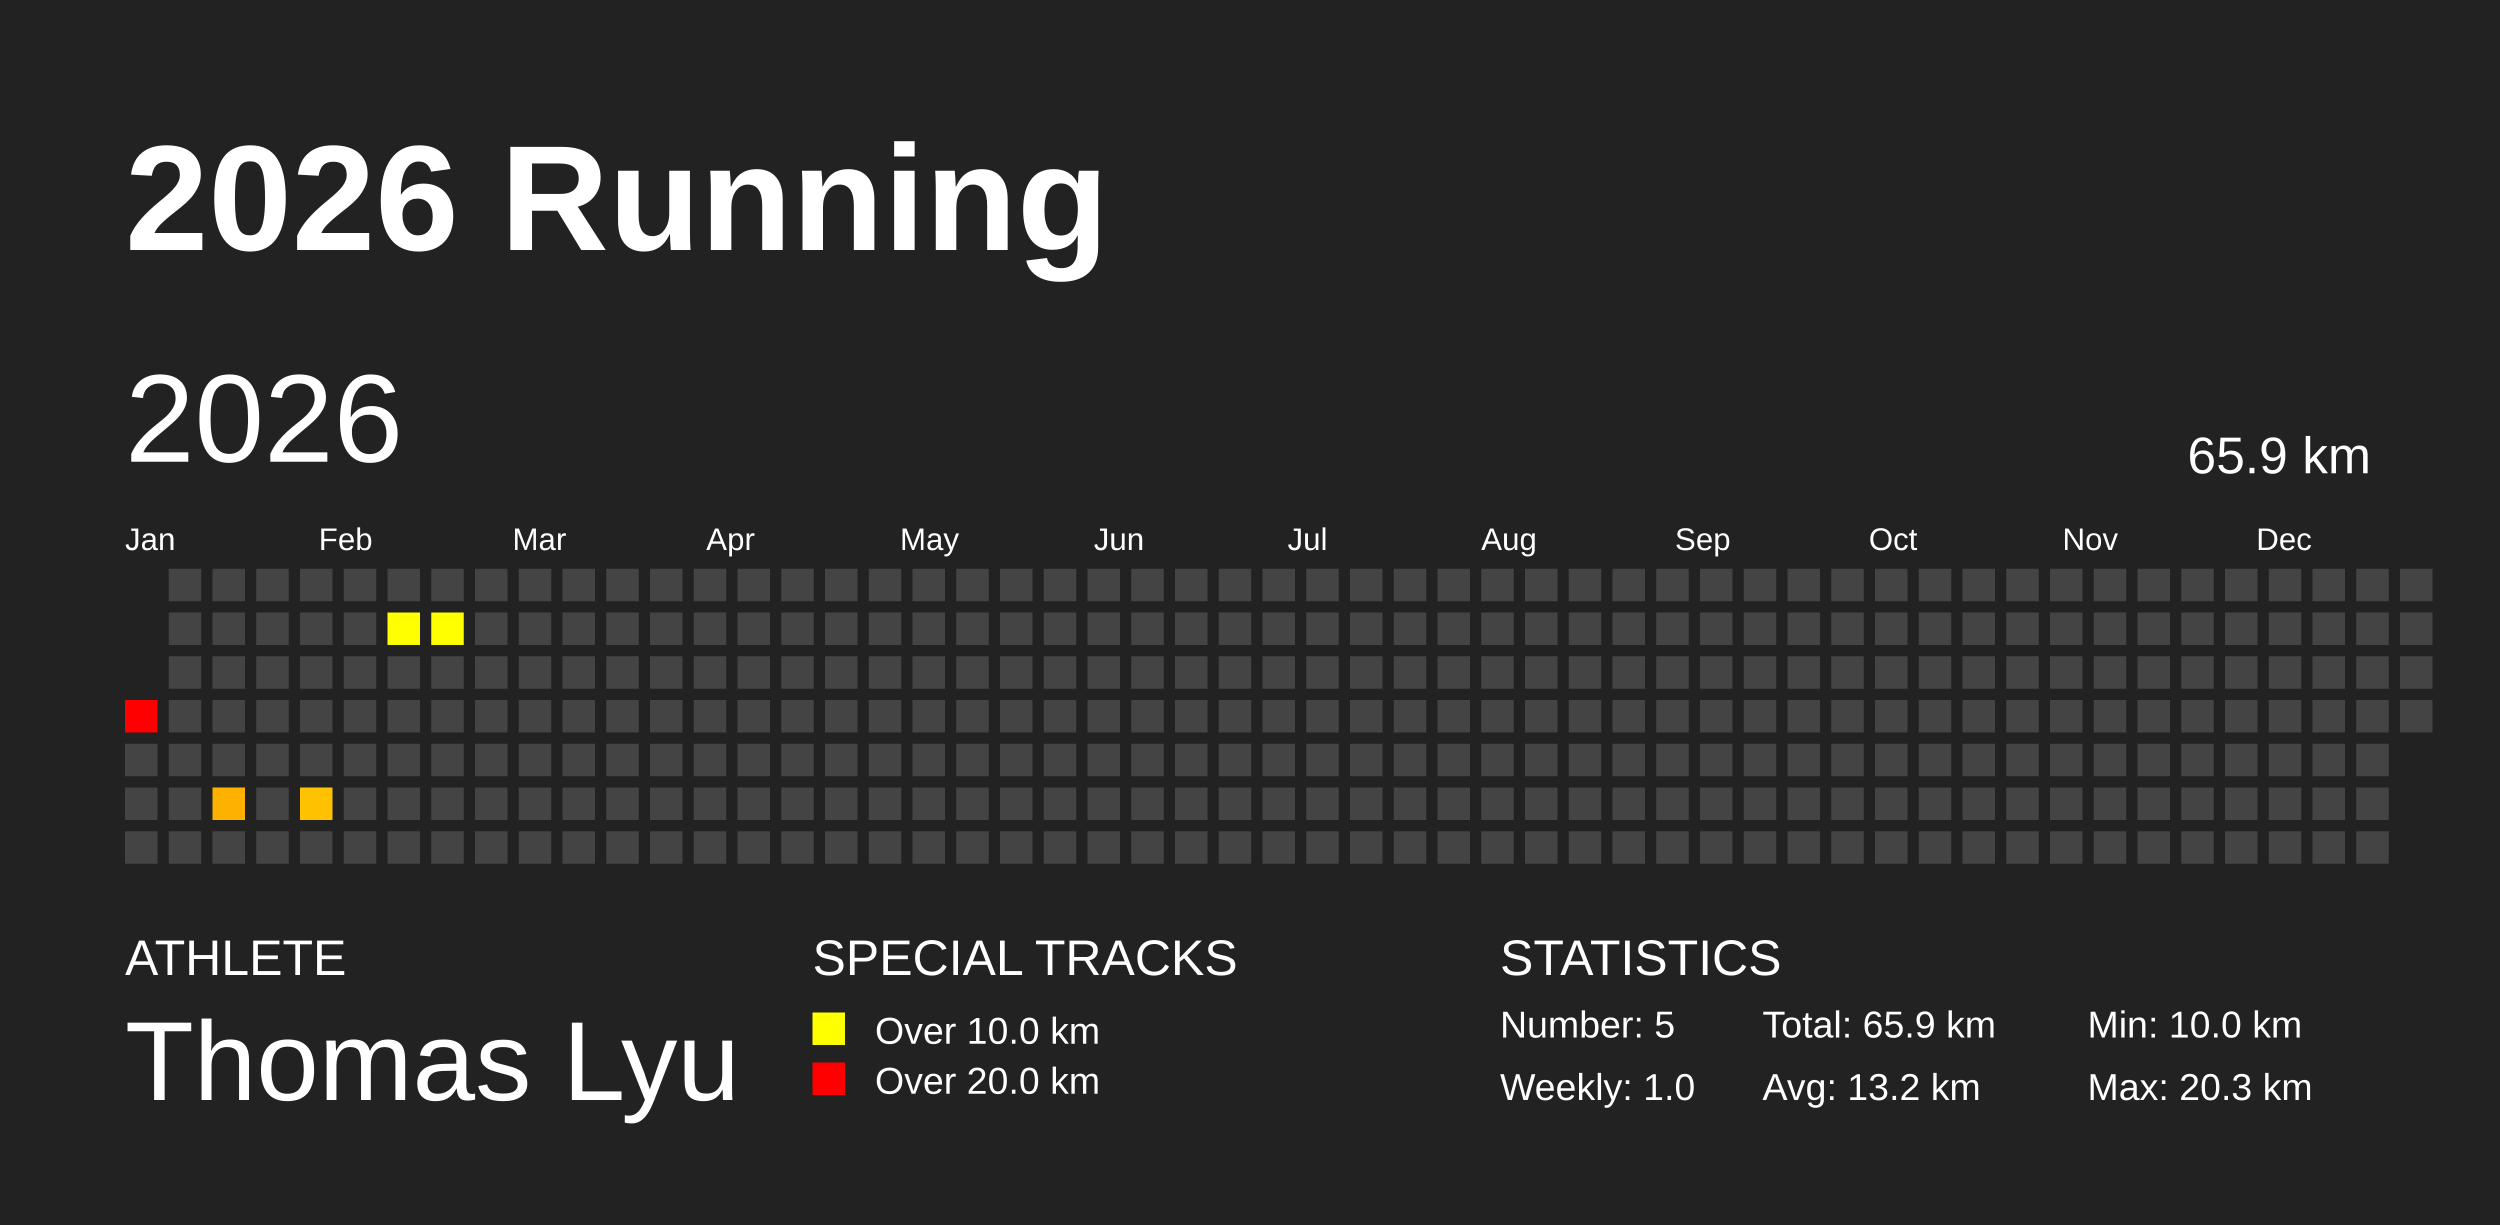
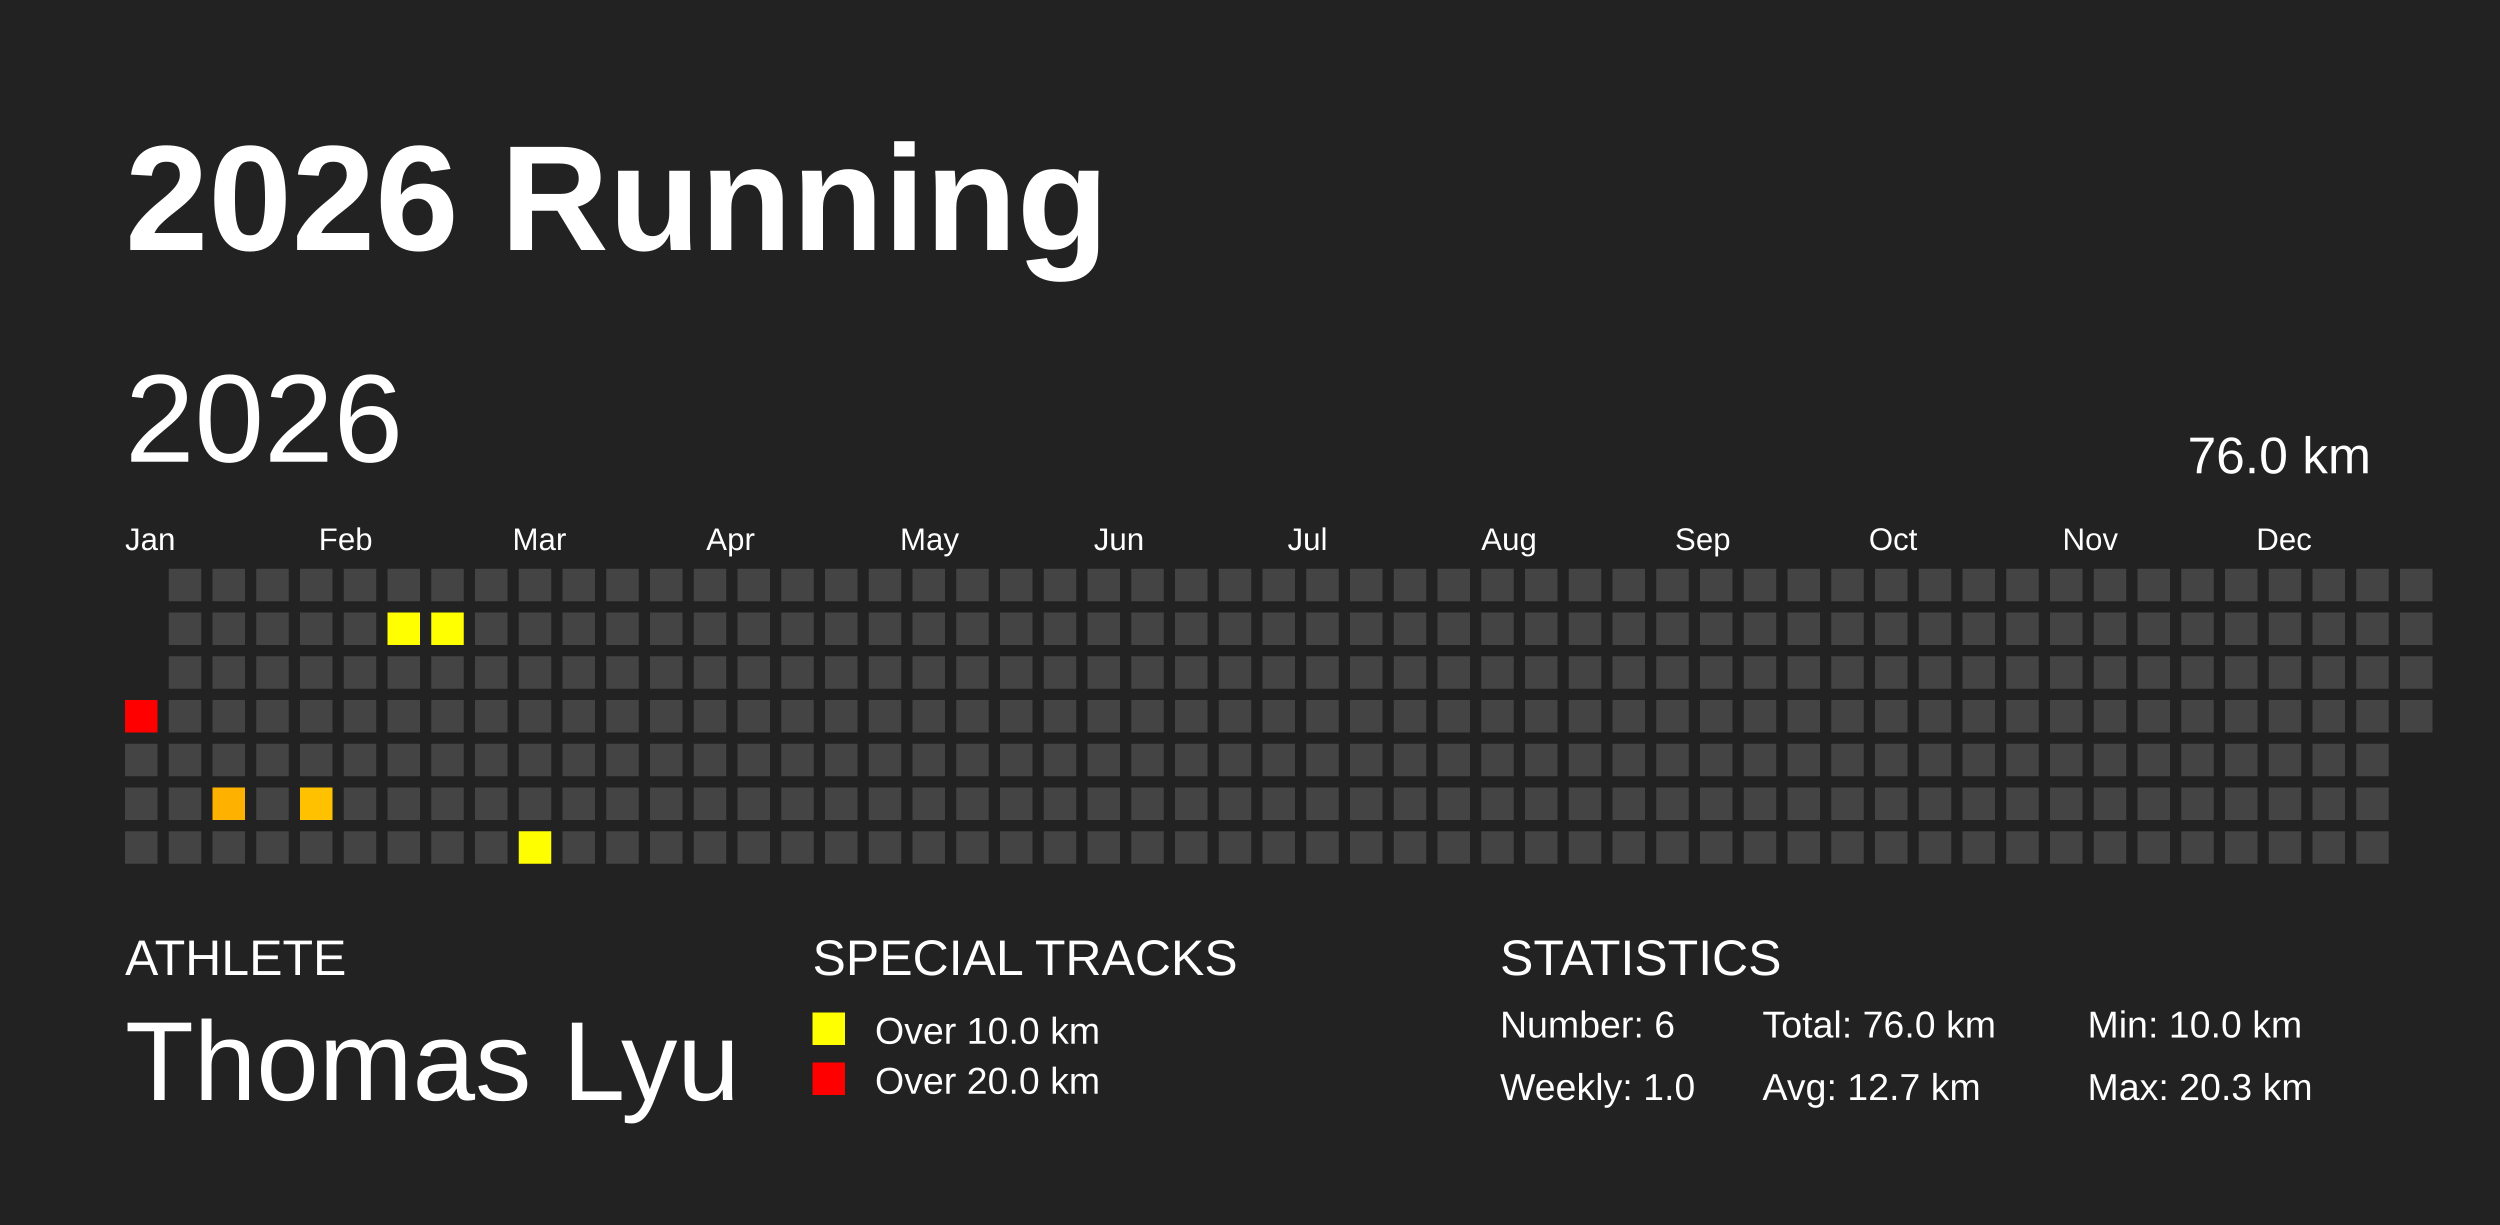
<svg xmlns="http://www.w3.org/2000/svg" baseProfile="full" height="98mm" version="1.1" viewBox="0,0,200,98" width="200mm">
  <defs />
  <rect fill="#222222" height="98" width="200" x="0" y="0" />
  <text fill="#FFFFFF" style="font-size:12px; font-family:Arial; font-weight:bold;" x="10" y="20">2026 Running</text>
  <text fill="#FFFFFF" style="font-size:4px; font-family:Arial" x="10" y="78">ATHLETE</text>
  <text fill="#FFFFFF" style="font-size:9px; font-family:Arial" x="10" y="88">Thomas Lyu</text>
  <text fill="#FFFFFF" style="font-size:4px; font-family:Arial" x="65" y="78">SPECIAL TRACKS</text>
  <rect fill="yellow" height="2.6" width="2.6" x="65" y="81" />
  <text fill="#FFFFFF" style="font-size:3px; font-family:Arial" x="70" y="83.5">Over 10.0 km</text>
  <rect fill="red" height="2.6" width="2.6" x="65" y="85" />
  <text fill="#FFFFFF" style="font-size:3px; font-family:Arial" x="70" y="87.5">Over 20.0 km</text>
  <text fill="#FFFFFF" style="font-size:4px; font-family:Arial" x="120" y="78">STATISTICS</text>
-   <text fill="#FFFFFF" style="font-size:3px; font-family:Arial" x="120" y="83">Number: 5</text>
+   <text fill="#FFFFFF" style="font-size:3px; font-family:Arial" x="120" y="83">Number: 6</text>
  <text fill="#FFFFFF" style="font-size:3px; font-family:Arial" x="120" y="88">Weekly: 1.0</text>
-   <text fill="#FFFFFF" style="font-size:3px; font-family:Arial" x="141" y="83">Total: 65.9 km</text>
-   <text fill="#FFFFFF" style="font-size:3px; font-family:Arial" x="141" y="88">Avg: 13.2 km</text>
+   <text fill="#FFFFFF" style="font-size:3px; font-family:Arial" x="141" y="83">Total: 76.0 km</text>
+   <text fill="#FFFFFF" style="font-size:3px; font-family:Arial" x="141" y="88">Avg: 12.7 km</text>
  <text fill="#FFFFFF" style="font-size:3px; font-family:Arial" x="167" y="83">Min: 10.0 km</text>
  <text fill="#FFFFFF" style="font-size:3px; font-family:Arial" x="167" y="88">Max: 20.3 km</text>
  <text dominant-baseline="hanging" fill="#FFFFFF" style="font-size:10.0px; font-family:Arial;" x="10" y="30">2026</text>
-   <text dominant-baseline="hanging" fill="#FFFFFF" style="font-size:4.125px; font-family:Arial;" x="175" y="35">65.9 km</text>
+   <text dominant-baseline="hanging" fill="#FFFFFF" style="font-size:4.125px; font-family:Arial;" x="175" y="35">76.0 km</text>
  <text fill="#FFFFFF" style="font-size:2.5px; font-family:Arial" x="10.0" y="44">Jan</text>
  <text fill="#FFFFFF" style="font-size:2.5px; font-family:Arial" x="25.5" y="44">Feb</text>
  <text fill="#FFFFFF" style="font-size:2.5px; font-family:Arial" x="41.0" y="44">Mar</text>
  <text fill="#FFFFFF" style="font-size:2.5px; font-family:Arial" x="56.5" y="44">Apr</text>
  <text fill="#FFFFFF" style="font-size:2.5px; font-family:Arial" x="72.0" y="44">May</text>
  <text fill="#FFFFFF" style="font-size:2.5px; font-family:Arial" x="87.5" y="44">Jun</text>
  <text fill="#FFFFFF" style="font-size:2.5px; font-family:Arial" x="103.0" y="44">Jul</text>
  <text fill="#FFFFFF" style="font-size:2.5px; font-family:Arial" x="118.5" y="44">Aug</text>
  <text fill="#FFFFFF" style="font-size:2.5px; font-family:Arial" x="134.0" y="44">Sep</text>
  <text fill="#FFFFFF" style="font-size:2.5px; font-family:Arial" x="149.5" y="44">Oct</text>
  <text fill="#FFFFFF" style="font-size:2.5px; font-family:Arial" x="165.0" y="44">Nov</text>
  <text fill="#FFFFFF" style="font-size:2.5px; font-family:Arial" x="180.5" y="44">Dec</text>
  <rect fill="red" height="2.6" width="2.6" x="10.0" y="56.0" />
  <rect fill="#444444" height="2.6" width="2.6" x="10.0" y="59.5" />
  <rect fill="#444444" height="2.6" width="2.6" x="10.0" y="63.0" />
  <rect fill="#444444" height="2.6" width="2.6" x="10.0" y="66.5" />
  <rect fill="#444444" height="2.6" width="2.6" x="13.5" y="45.5" />
  <rect fill="#444444" height="2.6" width="2.6" x="13.5" y="49.0" />
  <rect fill="#444444" height="2.6" width="2.6" x="13.5" y="52.5" />
  <rect fill="#444444" height="2.6" width="2.6" x="13.5" y="56.0" />
  <rect fill="#444444" height="2.6" width="2.6" x="13.5" y="59.5" />
  <rect fill="#444444" height="2.6" width="2.6" x="13.5" y="63.0" />
  <rect fill="#444444" height="2.6" width="2.6" x="13.5" y="66.5" />
  <rect fill="#444444" height="2.6" width="2.6" x="17.0" y="45.5" />
  <rect fill="#444444" height="2.6" width="2.6" x="17.0" y="49.0" />
  <rect fill="#444444" height="2.6" width="2.6" x="17.0" y="52.5" />
  <rect fill="#444444" height="2.6" width="2.6" x="17.0" y="56.0" />
  <rect fill="#444444" height="2.6" width="2.6" x="17.0" y="59.5" />
  <rect fill="#ffb100" height="2.6" width="2.6" x="17.0" y="63.0" />
  <rect fill="#444444" height="2.6" width="2.6" x="17.0" y="66.5" />
  <rect fill="#444444" height="2.6" width="2.6" x="20.5" y="45.5" />
  <rect fill="#444444" height="2.6" width="2.6" x="20.5" y="49.0" />
  <rect fill="#444444" height="2.6" width="2.6" x="20.5" y="52.5" />
  <rect fill="#444444" height="2.6" width="2.6" x="20.5" y="56.0" />
  <rect fill="#444444" height="2.6" width="2.6" x="20.5" y="59.5" />
  <rect fill="#444444" height="2.6" width="2.6" x="20.5" y="63.0" />
  <rect fill="#444444" height="2.6" width="2.6" x="20.5" y="66.5" />
  <rect fill="#444444" height="2.6" width="2.6" x="24.0" y="45.5" />
  <rect fill="#444444" height="2.6" width="2.6" x="24.0" y="49.0" />
  <rect fill="#444444" height="2.6" width="2.6" x="24.0" y="52.5" />
  <rect fill="#444444" height="2.6" width="2.6" x="24.0" y="56.0" />
  <rect fill="#444444" height="2.6" width="2.6" x="24.0" y="59.5" />
  <rect fill="#ffc100" height="2.6" width="2.6" x="24.0" y="63.0" />
  <rect fill="#444444" height="2.6" width="2.6" x="24.0" y="66.5" />
  <rect fill="#444444" height="2.6" width="2.6" x="27.5" y="45.5" />
  <rect fill="#444444" height="2.6" width="2.6" x="27.5" y="49.0" />
  <rect fill="#444444" height="2.6" width="2.6" x="27.5" y="52.5" />
  <rect fill="#444444" height="2.6" width="2.6" x="27.5" y="56.0" />
  <rect fill="#444444" height="2.6" width="2.6" x="27.5" y="59.5" />
  <rect fill="#444444" height="2.6" width="2.6" x="27.5" y="63.0" />
  <rect fill="#444444" height="2.6" width="2.6" x="27.5" y="66.5" />
  <rect fill="#444444" height="2.6" width="2.6" x="31.0" y="45.5" />
  <rect fill="#ffff00" height="2.6" width="2.6" x="31.0" y="49.0" />
  <rect fill="#444444" height="2.6" width="2.6" x="31.0" y="52.5" />
  <rect fill="#444444" height="2.6" width="2.6" x="31.0" y="56.0" />
  <rect fill="#444444" height="2.6" width="2.6" x="31.0" y="59.5" />
  <rect fill="#444444" height="2.6" width="2.6" x="31.0" y="63.0" />
  <rect fill="#444444" height="2.6" width="2.6" x="31.0" y="66.5" />
  <rect fill="#444444" height="2.6" width="2.6" x="34.5" y="45.5" />
  <rect fill="#ffff00" height="2.6" width="2.6" x="34.5" y="49.0" />
  <rect fill="#444444" height="2.6" width="2.6" x="34.5" y="52.5" />
  <rect fill="#444444" height="2.6" width="2.6" x="34.5" y="56.0" />
  <rect fill="#444444" height="2.6" width="2.6" x="34.5" y="59.5" />
  <rect fill="#444444" height="2.6" width="2.6" x="34.5" y="63.0" />
  <rect fill="#444444" height="2.6" width="2.6" x="34.5" y="66.5" />
  <rect fill="#444444" height="2.6" width="2.6" x="38.0" y="45.5" />
  <rect fill="#444444" height="2.6" width="2.6" x="38.0" y="49.0" />
  <rect fill="#444444" height="2.6" width="2.6" x="38.0" y="52.5" />
  <rect fill="#444444" height="2.6" width="2.6" x="38.0" y="56.0" />
  <rect fill="#444444" height="2.6" width="2.6" x="38.0" y="59.5" />
  <rect fill="#444444" height="2.6" width="2.6" x="38.0" y="63.0" />
  <rect fill="#444444" height="2.6" width="2.6" x="38.0" y="66.5" />
  <rect fill="#444444" height="2.6" width="2.6" x="41.5" y="45.5" />
  <rect fill="#444444" height="2.6" width="2.6" x="41.5" y="49.0" />
  <rect fill="#444444" height="2.6" width="2.6" x="41.5" y="52.5" />
  <rect fill="#444444" height="2.6" width="2.6" x="41.5" y="56.0" />
  <rect fill="#444444" height="2.6" width="2.6" x="41.5" y="59.5" />
  <rect fill="#444444" height="2.6" width="2.6" x="41.5" y="63.0" />
-   <rect fill="#444444" height="2.6" width="2.6" x="41.5" y="66.5" />
+   <rect fill="#fffe00" height="2.6" width="2.6" x="41.5" y="66.5" />
  <rect fill="#444444" height="2.6" width="2.6" x="45.0" y="45.5" />
  <rect fill="#444444" height="2.6" width="2.6" x="45.0" y="49.0" />
  <rect fill="#444444" height="2.6" width="2.6" x="45.0" y="52.5" />
  <rect fill="#444444" height="2.6" width="2.6" x="45.0" y="56.0" />
  <rect fill="#444444" height="2.6" width="2.6" x="45.0" y="59.5" />
  <rect fill="#444444" height="2.6" width="2.6" x="45.0" y="63.0" />
  <rect fill="#444444" height="2.6" width="2.6" x="45.0" y="66.5" />
  <rect fill="#444444" height="2.6" width="2.6" x="48.5" y="45.5" />
  <rect fill="#444444" height="2.6" width="2.6" x="48.5" y="49.0" />
  <rect fill="#444444" height="2.6" width="2.6" x="48.5" y="52.5" />
  <rect fill="#444444" height="2.6" width="2.6" x="48.5" y="56.0" />
  <rect fill="#444444" height="2.6" width="2.6" x="48.5" y="59.5" />
  <rect fill="#444444" height="2.6" width="2.6" x="48.5" y="63.0" />
  <rect fill="#444444" height="2.6" width="2.6" x="48.5" y="66.5" />
  <rect fill="#444444" height="2.6" width="2.6" x="52.0" y="45.5" />
  <rect fill="#444444" height="2.6" width="2.6" x="52.0" y="49.0" />
  <rect fill="#444444" height="2.6" width="2.6" x="52.0" y="52.5" />
  <rect fill="#444444" height="2.6" width="2.6" x="52.0" y="56.0" />
  <rect fill="#444444" height="2.6" width="2.6" x="52.0" y="59.5" />
  <rect fill="#444444" height="2.6" width="2.6" x="52.0" y="63.0" />
  <rect fill="#444444" height="2.6" width="2.6" x="52.0" y="66.5" />
  <rect fill="#444444" height="2.6" width="2.6" x="55.5" y="45.5" />
  <rect fill="#444444" height="2.6" width="2.6" x="55.5" y="49.0" />
  <rect fill="#444444" height="2.6" width="2.6" x="55.5" y="52.5" />
  <rect fill="#444444" height="2.6" width="2.6" x="55.5" y="56.0" />
  <rect fill="#444444" height="2.6" width="2.6" x="55.5" y="59.5" />
  <rect fill="#444444" height="2.6" width="2.6" x="55.5" y="63.0" />
  <rect fill="#444444" height="2.6" width="2.6" x="55.5" y="66.5" />
  <rect fill="#444444" height="2.6" width="2.6" x="59.0" y="45.5" />
  <rect fill="#444444" height="2.6" width="2.6" x="59.0" y="49.0" />
  <rect fill="#444444" height="2.6" width="2.6" x="59.0" y="52.5" />
  <rect fill="#444444" height="2.6" width="2.6" x="59.0" y="56.0" />
  <rect fill="#444444" height="2.6" width="2.6" x="59.0" y="59.5" />
  <rect fill="#444444" height="2.6" width="2.6" x="59.0" y="63.0" />
  <rect fill="#444444" height="2.6" width="2.6" x="59.0" y="66.5" />
  <rect fill="#444444" height="2.6" width="2.6" x="62.5" y="45.5" />
  <rect fill="#444444" height="2.6" width="2.6" x="62.5" y="49.0" />
  <rect fill="#444444" height="2.6" width="2.6" x="62.5" y="52.5" />
  <rect fill="#444444" height="2.6" width="2.6" x="62.5" y="56.0" />
  <rect fill="#444444" height="2.6" width="2.6" x="62.5" y="59.5" />
  <rect fill="#444444" height="2.6" width="2.6" x="62.5" y="63.0" />
  <rect fill="#444444" height="2.6" width="2.6" x="62.5" y="66.5" />
  <rect fill="#444444" height="2.6" width="2.6" x="66.0" y="45.5" />
  <rect fill="#444444" height="2.6" width="2.6" x="66.0" y="49.0" />
  <rect fill="#444444" height="2.6" width="2.6" x="66.0" y="52.5" />
  <rect fill="#444444" height="2.6" width="2.6" x="66.0" y="56.0" />
  <rect fill="#444444" height="2.6" width="2.6" x="66.0" y="59.5" />
  <rect fill="#444444" height="2.6" width="2.6" x="66.0" y="63.0" />
  <rect fill="#444444" height="2.6" width="2.6" x="66.0" y="66.5" />
  <rect fill="#444444" height="2.6" width="2.6" x="69.5" y="45.5" />
  <rect fill="#444444" height="2.6" width="2.6" x="69.5" y="49.0" />
  <rect fill="#444444" height="2.6" width="2.6" x="69.5" y="52.5" />
  <rect fill="#444444" height="2.6" width="2.6" x="69.5" y="56.0" />
  <rect fill="#444444" height="2.6" width="2.6" x="69.5" y="59.5" />
  <rect fill="#444444" height="2.6" width="2.6" x="69.5" y="63.0" />
  <rect fill="#444444" height="2.6" width="2.6" x="69.5" y="66.5" />
  <rect fill="#444444" height="2.6" width="2.6" x="73.0" y="45.5" />
  <rect fill="#444444" height="2.6" width="2.6" x="73.0" y="49.0" />
  <rect fill="#444444" height="2.6" width="2.6" x="73.0" y="52.5" />
  <rect fill="#444444" height="2.6" width="2.6" x="73.0" y="56.0" />
  <rect fill="#444444" height="2.6" width="2.6" x="73.0" y="59.5" />
  <rect fill="#444444" height="2.6" width="2.6" x="73.0" y="63.0" />
  <rect fill="#444444" height="2.6" width="2.6" x="73.0" y="66.5" />
  <rect fill="#444444" height="2.6" width="2.6" x="76.5" y="45.5" />
  <rect fill="#444444" height="2.6" width="2.6" x="76.5" y="49.0" />
  <rect fill="#444444" height="2.6" width="2.6" x="76.5" y="52.5" />
  <rect fill="#444444" height="2.6" width="2.6" x="76.5" y="56.0" />
  <rect fill="#444444" height="2.6" width="2.6" x="76.5" y="59.5" />
  <rect fill="#444444" height="2.6" width="2.6" x="76.5" y="63.0" />
  <rect fill="#444444" height="2.6" width="2.6" x="76.5" y="66.5" />
  <rect fill="#444444" height="2.6" width="2.6" x="80.0" y="45.5" />
  <rect fill="#444444" height="2.6" width="2.6" x="80.0" y="49.0" />
  <rect fill="#444444" height="2.6" width="2.6" x="80.0" y="52.5" />
  <rect fill="#444444" height="2.6" width="2.6" x="80.0" y="56.0" />
  <rect fill="#444444" height="2.6" width="2.6" x="80.0" y="59.5" />
  <rect fill="#444444" height="2.6" width="2.6" x="80.0" y="63.0" />
  <rect fill="#444444" height="2.6" width="2.6" x="80.0" y="66.5" />
  <rect fill="#444444" height="2.6" width="2.6" x="83.5" y="45.5" />
  <rect fill="#444444" height="2.6" width="2.6" x="83.5" y="49.0" />
  <rect fill="#444444" height="2.6" width="2.6" x="83.5" y="52.5" />
  <rect fill="#444444" height="2.6" width="2.6" x="83.5" y="56.0" />
  <rect fill="#444444" height="2.6" width="2.6" x="83.5" y="59.5" />
  <rect fill="#444444" height="2.6" width="2.6" x="83.5" y="63.0" />
  <rect fill="#444444" height="2.6" width="2.6" x="83.5" y="66.5" />
  <rect fill="#444444" height="2.6" width="2.6" x="87.0" y="45.5" />
  <rect fill="#444444" height="2.6" width="2.6" x="87.0" y="49.0" />
  <rect fill="#444444" height="2.6" width="2.6" x="87.0" y="52.5" />
  <rect fill="#444444" height="2.6" width="2.6" x="87.0" y="56.0" />
  <rect fill="#444444" height="2.6" width="2.6" x="87.0" y="59.5" />
  <rect fill="#444444" height="2.6" width="2.6" x="87.0" y="63.0" />
  <rect fill="#444444" height="2.6" width="2.6" x="87.0" y="66.5" />
  <rect fill="#444444" height="2.6" width="2.6" x="90.5" y="45.5" />
  <rect fill="#444444" height="2.6" width="2.6" x="90.5" y="49.0" />
  <rect fill="#444444" height="2.6" width="2.6" x="90.5" y="52.5" />
  <rect fill="#444444" height="2.6" width="2.6" x="90.5" y="56.0" />
  <rect fill="#444444" height="2.6" width="2.6" x="90.5" y="59.5" />
  <rect fill="#444444" height="2.6" width="2.6" x="90.5" y="63.0" />
  <rect fill="#444444" height="2.6" width="2.6" x="90.5" y="66.5" />
  <rect fill="#444444" height="2.6" width="2.6" x="94.0" y="45.5" />
  <rect fill="#444444" height="2.6" width="2.6" x="94.0" y="49.0" />
  <rect fill="#444444" height="2.6" width="2.6" x="94.0" y="52.5" />
  <rect fill="#444444" height="2.6" width="2.6" x="94.0" y="56.0" />
  <rect fill="#444444" height="2.6" width="2.6" x="94.0" y="59.5" />
  <rect fill="#444444" height="2.6" width="2.6" x="94.0" y="63.0" />
  <rect fill="#444444" height="2.6" width="2.6" x="94.0" y="66.5" />
  <rect fill="#444444" height="2.6" width="2.6" x="97.5" y="45.5" />
  <rect fill="#444444" height="2.6" width="2.6" x="97.5" y="49.0" />
  <rect fill="#444444" height="2.6" width="2.6" x="97.5" y="52.5" />
  <rect fill="#444444" height="2.6" width="2.6" x="97.5" y="56.0" />
  <rect fill="#444444" height="2.6" width="2.6" x="97.5" y="59.5" />
  <rect fill="#444444" height="2.6" width="2.6" x="97.5" y="63.0" />
  <rect fill="#444444" height="2.6" width="2.6" x="97.5" y="66.5" />
  <rect fill="#444444" height="2.6" width="2.6" x="101.0" y="45.5" />
  <rect fill="#444444" height="2.6" width="2.6" x="101.0" y="49.0" />
  <rect fill="#444444" height="2.6" width="2.6" x="101.0" y="52.5" />
  <rect fill="#444444" height="2.6" width="2.6" x="101.0" y="56.0" />
  <rect fill="#444444" height="2.6" width="2.6" x="101.0" y="59.5" />
  <rect fill="#444444" height="2.6" width="2.6" x="101.0" y="63.0" />
  <rect fill="#444444" height="2.6" width="2.6" x="101.0" y="66.5" />
  <rect fill="#444444" height="2.6" width="2.6" x="104.5" y="45.5" />
  <rect fill="#444444" height="2.6" width="2.6" x="104.5" y="49.0" />
  <rect fill="#444444" height="2.6" width="2.6" x="104.5" y="52.5" />
  <rect fill="#444444" height="2.6" width="2.6" x="104.5" y="56.0" />
  <rect fill="#444444" height="2.6" width="2.6" x="104.5" y="59.5" />
  <rect fill="#444444" height="2.6" width="2.6" x="104.5" y="63.0" />
  <rect fill="#444444" height="2.6" width="2.6" x="104.5" y="66.5" />
  <rect fill="#444444" height="2.6" width="2.6" x="108.0" y="45.5" />
  <rect fill="#444444" height="2.6" width="2.6" x="108.0" y="49.0" />
  <rect fill="#444444" height="2.6" width="2.6" x="108.0" y="52.5" />
  <rect fill="#444444" height="2.6" width="2.6" x="108.0" y="56.0" />
  <rect fill="#444444" height="2.6" width="2.6" x="108.0" y="59.5" />
  <rect fill="#444444" height="2.6" width="2.6" x="108.0" y="63.0" />
  <rect fill="#444444" height="2.6" width="2.6" x="108.0" y="66.5" />
  <rect fill="#444444" height="2.6" width="2.6" x="111.5" y="45.5" />
  <rect fill="#444444" height="2.6" width="2.6" x="111.5" y="49.0" />
  <rect fill="#444444" height="2.6" width="2.6" x="111.5" y="52.5" />
  <rect fill="#444444" height="2.6" width="2.6" x="111.5" y="56.0" />
  <rect fill="#444444" height="2.6" width="2.6" x="111.5" y="59.5" />
  <rect fill="#444444" height="2.6" width="2.6" x="111.5" y="63.0" />
  <rect fill="#444444" height="2.6" width="2.6" x="111.5" y="66.5" />
  <rect fill="#444444" height="2.6" width="2.6" x="115.0" y="45.5" />
  <rect fill="#444444" height="2.6" width="2.6" x="115.0" y="49.0" />
  <rect fill="#444444" height="2.6" width="2.6" x="115.0" y="52.5" />
  <rect fill="#444444" height="2.6" width="2.6" x="115.0" y="56.0" />
  <rect fill="#444444" height="2.6" width="2.6" x="115.0" y="59.5" />
  <rect fill="#444444" height="2.6" width="2.6" x="115.0" y="63.0" />
  <rect fill="#444444" height="2.6" width="2.6" x="115.0" y="66.5" />
  <rect fill="#444444" height="2.6" width="2.6" x="118.5" y="45.5" />
  <rect fill="#444444" height="2.6" width="2.6" x="118.5" y="49.0" />
  <rect fill="#444444" height="2.6" width="2.6" x="118.5" y="52.5" />
  <rect fill="#444444" height="2.6" width="2.6" x="118.5" y="56.0" />
  <rect fill="#444444" height="2.6" width="2.6" x="118.5" y="59.5" />
  <rect fill="#444444" height="2.6" width="2.6" x="118.5" y="63.0" />
  <rect fill="#444444" height="2.6" width="2.6" x="118.5" y="66.5" />
  <rect fill="#444444" height="2.6" width="2.6" x="122.0" y="45.5" />
  <rect fill="#444444" height="2.6" width="2.6" x="122.0" y="49.0" />
  <rect fill="#444444" height="2.6" width="2.6" x="122.0" y="52.5" />
  <rect fill="#444444" height="2.6" width="2.6" x="122.0" y="56.0" />
  <rect fill="#444444" height="2.6" width="2.6" x="122.0" y="59.5" />
  <rect fill="#444444" height="2.6" width="2.6" x="122.0" y="63.0" />
  <rect fill="#444444" height="2.6" width="2.6" x="122.0" y="66.5" />
  <rect fill="#444444" height="2.6" width="2.6" x="125.5" y="45.5" />
  <rect fill="#444444" height="2.6" width="2.6" x="125.5" y="49.0" />
  <rect fill="#444444" height="2.6" width="2.6" x="125.5" y="52.5" />
  <rect fill="#444444" height="2.6" width="2.6" x="125.5" y="56.0" />
  <rect fill="#444444" height="2.6" width="2.6" x="125.5" y="59.5" />
  <rect fill="#444444" height="2.6" width="2.6" x="125.5" y="63.0" />
  <rect fill="#444444" height="2.6" width="2.6" x="125.5" y="66.5" />
  <rect fill="#444444" height="2.6" width="2.6" x="129.0" y="45.5" />
  <rect fill="#444444" height="2.6" width="2.6" x="129.0" y="49.0" />
  <rect fill="#444444" height="2.6" width="2.6" x="129.0" y="52.5" />
  <rect fill="#444444" height="2.6" width="2.6" x="129.0" y="56.0" />
  <rect fill="#444444" height="2.6" width="2.6" x="129.0" y="59.5" />
  <rect fill="#444444" height="2.6" width="2.6" x="129.0" y="63.0" />
  <rect fill="#444444" height="2.6" width="2.6" x="129.0" y="66.5" />
  <rect fill="#444444" height="2.6" width="2.6" x="132.5" y="45.5" />
  <rect fill="#444444" height="2.6" width="2.6" x="132.5" y="49.0" />
  <rect fill="#444444" height="2.6" width="2.6" x="132.5" y="52.5" />
  <rect fill="#444444" height="2.6" width="2.6" x="132.5" y="56.0" />
  <rect fill="#444444" height="2.6" width="2.6" x="132.5" y="59.5" />
  <rect fill="#444444" height="2.6" width="2.6" x="132.5" y="63.0" />
  <rect fill="#444444" height="2.6" width="2.6" x="132.5" y="66.5" />
  <rect fill="#444444" height="2.6" width="2.6" x="136.0" y="45.5" />
  <rect fill="#444444" height="2.6" width="2.6" x="136.0" y="49.0" />
  <rect fill="#444444" height="2.6" width="2.6" x="136.0" y="52.5" />
  <rect fill="#444444" height="2.6" width="2.6" x="136.0" y="56.0" />
  <rect fill="#444444" height="2.6" width="2.6" x="136.0" y="59.5" />
  <rect fill="#444444" height="2.6" width="2.6" x="136.0" y="63.0" />
  <rect fill="#444444" height="2.6" width="2.6" x="136.0" y="66.5" />
  <rect fill="#444444" height="2.6" width="2.6" x="139.5" y="45.5" />
  <rect fill="#444444" height="2.6" width="2.6" x="139.5" y="49.0" />
  <rect fill="#444444" height="2.6" width="2.6" x="139.5" y="52.5" />
  <rect fill="#444444" height="2.6" width="2.6" x="139.5" y="56.0" />
  <rect fill="#444444" height="2.6" width="2.6" x="139.5" y="59.5" />
  <rect fill="#444444" height="2.6" width="2.6" x="139.5" y="63.0" />
  <rect fill="#444444" height="2.6" width="2.6" x="139.5" y="66.5" />
  <rect fill="#444444" height="2.6" width="2.6" x="143.0" y="45.5" />
  <rect fill="#444444" height="2.6" width="2.6" x="143.0" y="49.0" />
  <rect fill="#444444" height="2.6" width="2.6" x="143.0" y="52.5" />
  <rect fill="#444444" height="2.6" width="2.6" x="143.0" y="56.0" />
  <rect fill="#444444" height="2.6" width="2.6" x="143.0" y="59.5" />
  <rect fill="#444444" height="2.6" width="2.6" x="143.0" y="63.0" />
  <rect fill="#444444" height="2.6" width="2.6" x="143.0" y="66.5" />
  <rect fill="#444444" height="2.6" width="2.6" x="146.5" y="45.5" />
  <rect fill="#444444" height="2.6" width="2.6" x="146.5" y="49.0" />
  <rect fill="#444444" height="2.6" width="2.6" x="146.5" y="52.5" />
  <rect fill="#444444" height="2.6" width="2.6" x="146.5" y="56.0" />
  <rect fill="#444444" height="2.6" width="2.6" x="146.5" y="59.5" />
  <rect fill="#444444" height="2.6" width="2.6" x="146.5" y="63.0" />
  <rect fill="#444444" height="2.6" width="2.6" x="146.5" y="66.5" />
  <rect fill="#444444" height="2.6" width="2.6" x="150.0" y="45.5" />
  <rect fill="#444444" height="2.6" width="2.6" x="150.0" y="49.0" />
  <rect fill="#444444" height="2.6" width="2.6" x="150.0" y="52.5" />
  <rect fill="#444444" height="2.6" width="2.6" x="150.0" y="56.0" />
  <rect fill="#444444" height="2.6" width="2.6" x="150.0" y="59.5" />
  <rect fill="#444444" height="2.6" width="2.6" x="150.0" y="63.0" />
  <rect fill="#444444" height="2.6" width="2.6" x="150.0" y="66.5" />
  <rect fill="#444444" height="2.6" width="2.6" x="153.5" y="45.5" />
  <rect fill="#444444" height="2.6" width="2.6" x="153.5" y="49.0" />
  <rect fill="#444444" height="2.6" width="2.6" x="153.5" y="52.5" />
  <rect fill="#444444" height="2.6" width="2.6" x="153.5" y="56.0" />
  <rect fill="#444444" height="2.6" width="2.6" x="153.5" y="59.5" />
  <rect fill="#444444" height="2.6" width="2.6" x="153.5" y="63.0" />
  <rect fill="#444444" height="2.6" width="2.6" x="153.5" y="66.5" />
  <rect fill="#444444" height="2.6" width="2.6" x="157.0" y="45.5" />
  <rect fill="#444444" height="2.6" width="2.6" x="157.0" y="49.0" />
  <rect fill="#444444" height="2.6" width="2.6" x="157.0" y="52.5" />
  <rect fill="#444444" height="2.6" width="2.6" x="157.0" y="56.0" />
  <rect fill="#444444" height="2.6" width="2.6" x="157.0" y="59.5" />
  <rect fill="#444444" height="2.6" width="2.6" x="157.0" y="63.0" />
  <rect fill="#444444" height="2.6" width="2.6" x="157.0" y="66.5" />
  <rect fill="#444444" height="2.6" width="2.6" x="160.5" y="45.5" />
  <rect fill="#444444" height="2.6" width="2.6" x="160.5" y="49.0" />
  <rect fill="#444444" height="2.6" width="2.6" x="160.5" y="52.5" />
  <rect fill="#444444" height="2.6" width="2.6" x="160.5" y="56.0" />
  <rect fill="#444444" height="2.6" width="2.6" x="160.5" y="59.5" />
  <rect fill="#444444" height="2.6" width="2.6" x="160.5" y="63.0" />
  <rect fill="#444444" height="2.6" width="2.6" x="160.5" y="66.5" />
  <rect fill="#444444" height="2.6" width="2.6" x="164.0" y="45.5" />
  <rect fill="#444444" height="2.6" width="2.6" x="164.0" y="49.0" />
  <rect fill="#444444" height="2.6" width="2.6" x="164.0" y="52.5" />
  <rect fill="#444444" height="2.6" width="2.6" x="164.0" y="56.0" />
  <rect fill="#444444" height="2.6" width="2.6" x="164.0" y="59.5" />
  <rect fill="#444444" height="2.6" width="2.6" x="164.0" y="63.0" />
  <rect fill="#444444" height="2.6" width="2.6" x="164.0" y="66.5" />
  <rect fill="#444444" height="2.6" width="2.6" x="167.5" y="45.5" />
  <rect fill="#444444" height="2.6" width="2.6" x="167.5" y="49.0" />
  <rect fill="#444444" height="2.6" width="2.6" x="167.5" y="52.5" />
  <rect fill="#444444" height="2.6" width="2.6" x="167.5" y="56.0" />
  <rect fill="#444444" height="2.6" width="2.6" x="167.5" y="59.5" />
  <rect fill="#444444" height="2.6" width="2.6" x="167.5" y="63.0" />
  <rect fill="#444444" height="2.6" width="2.6" x="167.5" y="66.5" />
  <rect fill="#444444" height="2.6" width="2.6" x="171.0" y="45.5" />
  <rect fill="#444444" height="2.6" width="2.6" x="171.0" y="49.0" />
  <rect fill="#444444" height="2.6" width="2.6" x="171.0" y="52.5" />
  <rect fill="#444444" height="2.6" width="2.6" x="171.0" y="56.0" />
  <rect fill="#444444" height="2.6" width="2.6" x="171.0" y="59.5" />
  <rect fill="#444444" height="2.6" width="2.6" x="171.0" y="63.0" />
  <rect fill="#444444" height="2.6" width="2.6" x="171.0" y="66.5" />
  <rect fill="#444444" height="2.6" width="2.6" x="174.5" y="45.5" />
  <rect fill="#444444" height="2.6" width="2.6" x="174.5" y="49.0" />
  <rect fill="#444444" height="2.6" width="2.6" x="174.5" y="52.5" />
  <rect fill="#444444" height="2.6" width="2.6" x="174.5" y="56.0" />
  <rect fill="#444444" height="2.6" width="2.6" x="174.5" y="59.5" />
  <rect fill="#444444" height="2.6" width="2.6" x="174.5" y="63.0" />
  <rect fill="#444444" height="2.6" width="2.6" x="174.5" y="66.5" />
  <rect fill="#444444" height="2.6" width="2.6" x="178.0" y="45.5" />
  <rect fill="#444444" height="2.6" width="2.6" x="178.0" y="49.0" />
  <rect fill="#444444" height="2.6" width="2.6" x="178.0" y="52.5" />
  <rect fill="#444444" height="2.6" width="2.6" x="178.0" y="56.0" />
  <rect fill="#444444" height="2.6" width="2.6" x="178.0" y="59.5" />
  <rect fill="#444444" height="2.6" width="2.6" x="178.0" y="63.0" />
  <rect fill="#444444" height="2.6" width="2.6" x="178.0" y="66.5" />
  <rect fill="#444444" height="2.6" width="2.6" x="181.5" y="45.5" />
  <rect fill="#444444" height="2.6" width="2.6" x="181.5" y="49.0" />
  <rect fill="#444444" height="2.6" width="2.6" x="181.5" y="52.5" />
  <rect fill="#444444" height="2.6" width="2.6" x="181.5" y="56.0" />
  <rect fill="#444444" height="2.6" width="2.6" x="181.5" y="59.5" />
  <rect fill="#444444" height="2.6" width="2.6" x="181.5" y="63.0" />
  <rect fill="#444444" height="2.6" width="2.6" x="181.5" y="66.5" />
  <rect fill="#444444" height="2.6" width="2.6" x="185.0" y="45.5" />
  <rect fill="#444444" height="2.6" width="2.6" x="185.0" y="49.0" />
  <rect fill="#444444" height="2.6" width="2.6" x="185.0" y="52.5" />
  <rect fill="#444444" height="2.6" width="2.6" x="185.0" y="56.0" />
  <rect fill="#444444" height="2.6" width="2.6" x="185.0" y="59.5" />
  <rect fill="#444444" height="2.6" width="2.6" x="185.0" y="63.0" />
  <rect fill="#444444" height="2.6" width="2.6" x="185.0" y="66.5" />
  <rect fill="#444444" height="2.6" width="2.6" x="188.5" y="45.5" />
  <rect fill="#444444" height="2.6" width="2.6" x="188.5" y="49.0" />
  <rect fill="#444444" height="2.6" width="2.6" x="188.5" y="52.5" />
  <rect fill="#444444" height="2.6" width="2.6" x="188.5" y="56.0" />
  <rect fill="#444444" height="2.6" width="2.6" x="188.5" y="59.5" />
  <rect fill="#444444" height="2.6" width="2.6" x="188.5" y="63.0" />
  <rect fill="#444444" height="2.6" width="2.6" x="188.5" y="66.5" />
  <rect fill="#444444" height="2.6" width="2.6" x="192.0" y="45.5" />
  <rect fill="#444444" height="2.6" width="2.6" x="192.0" y="49.0" />
  <rect fill="#444444" height="2.6" width="2.6" x="192.0" y="52.5" />
  <rect fill="#444444" height="2.6" width="2.6" x="192.0" y="56.0" />
</svg>
